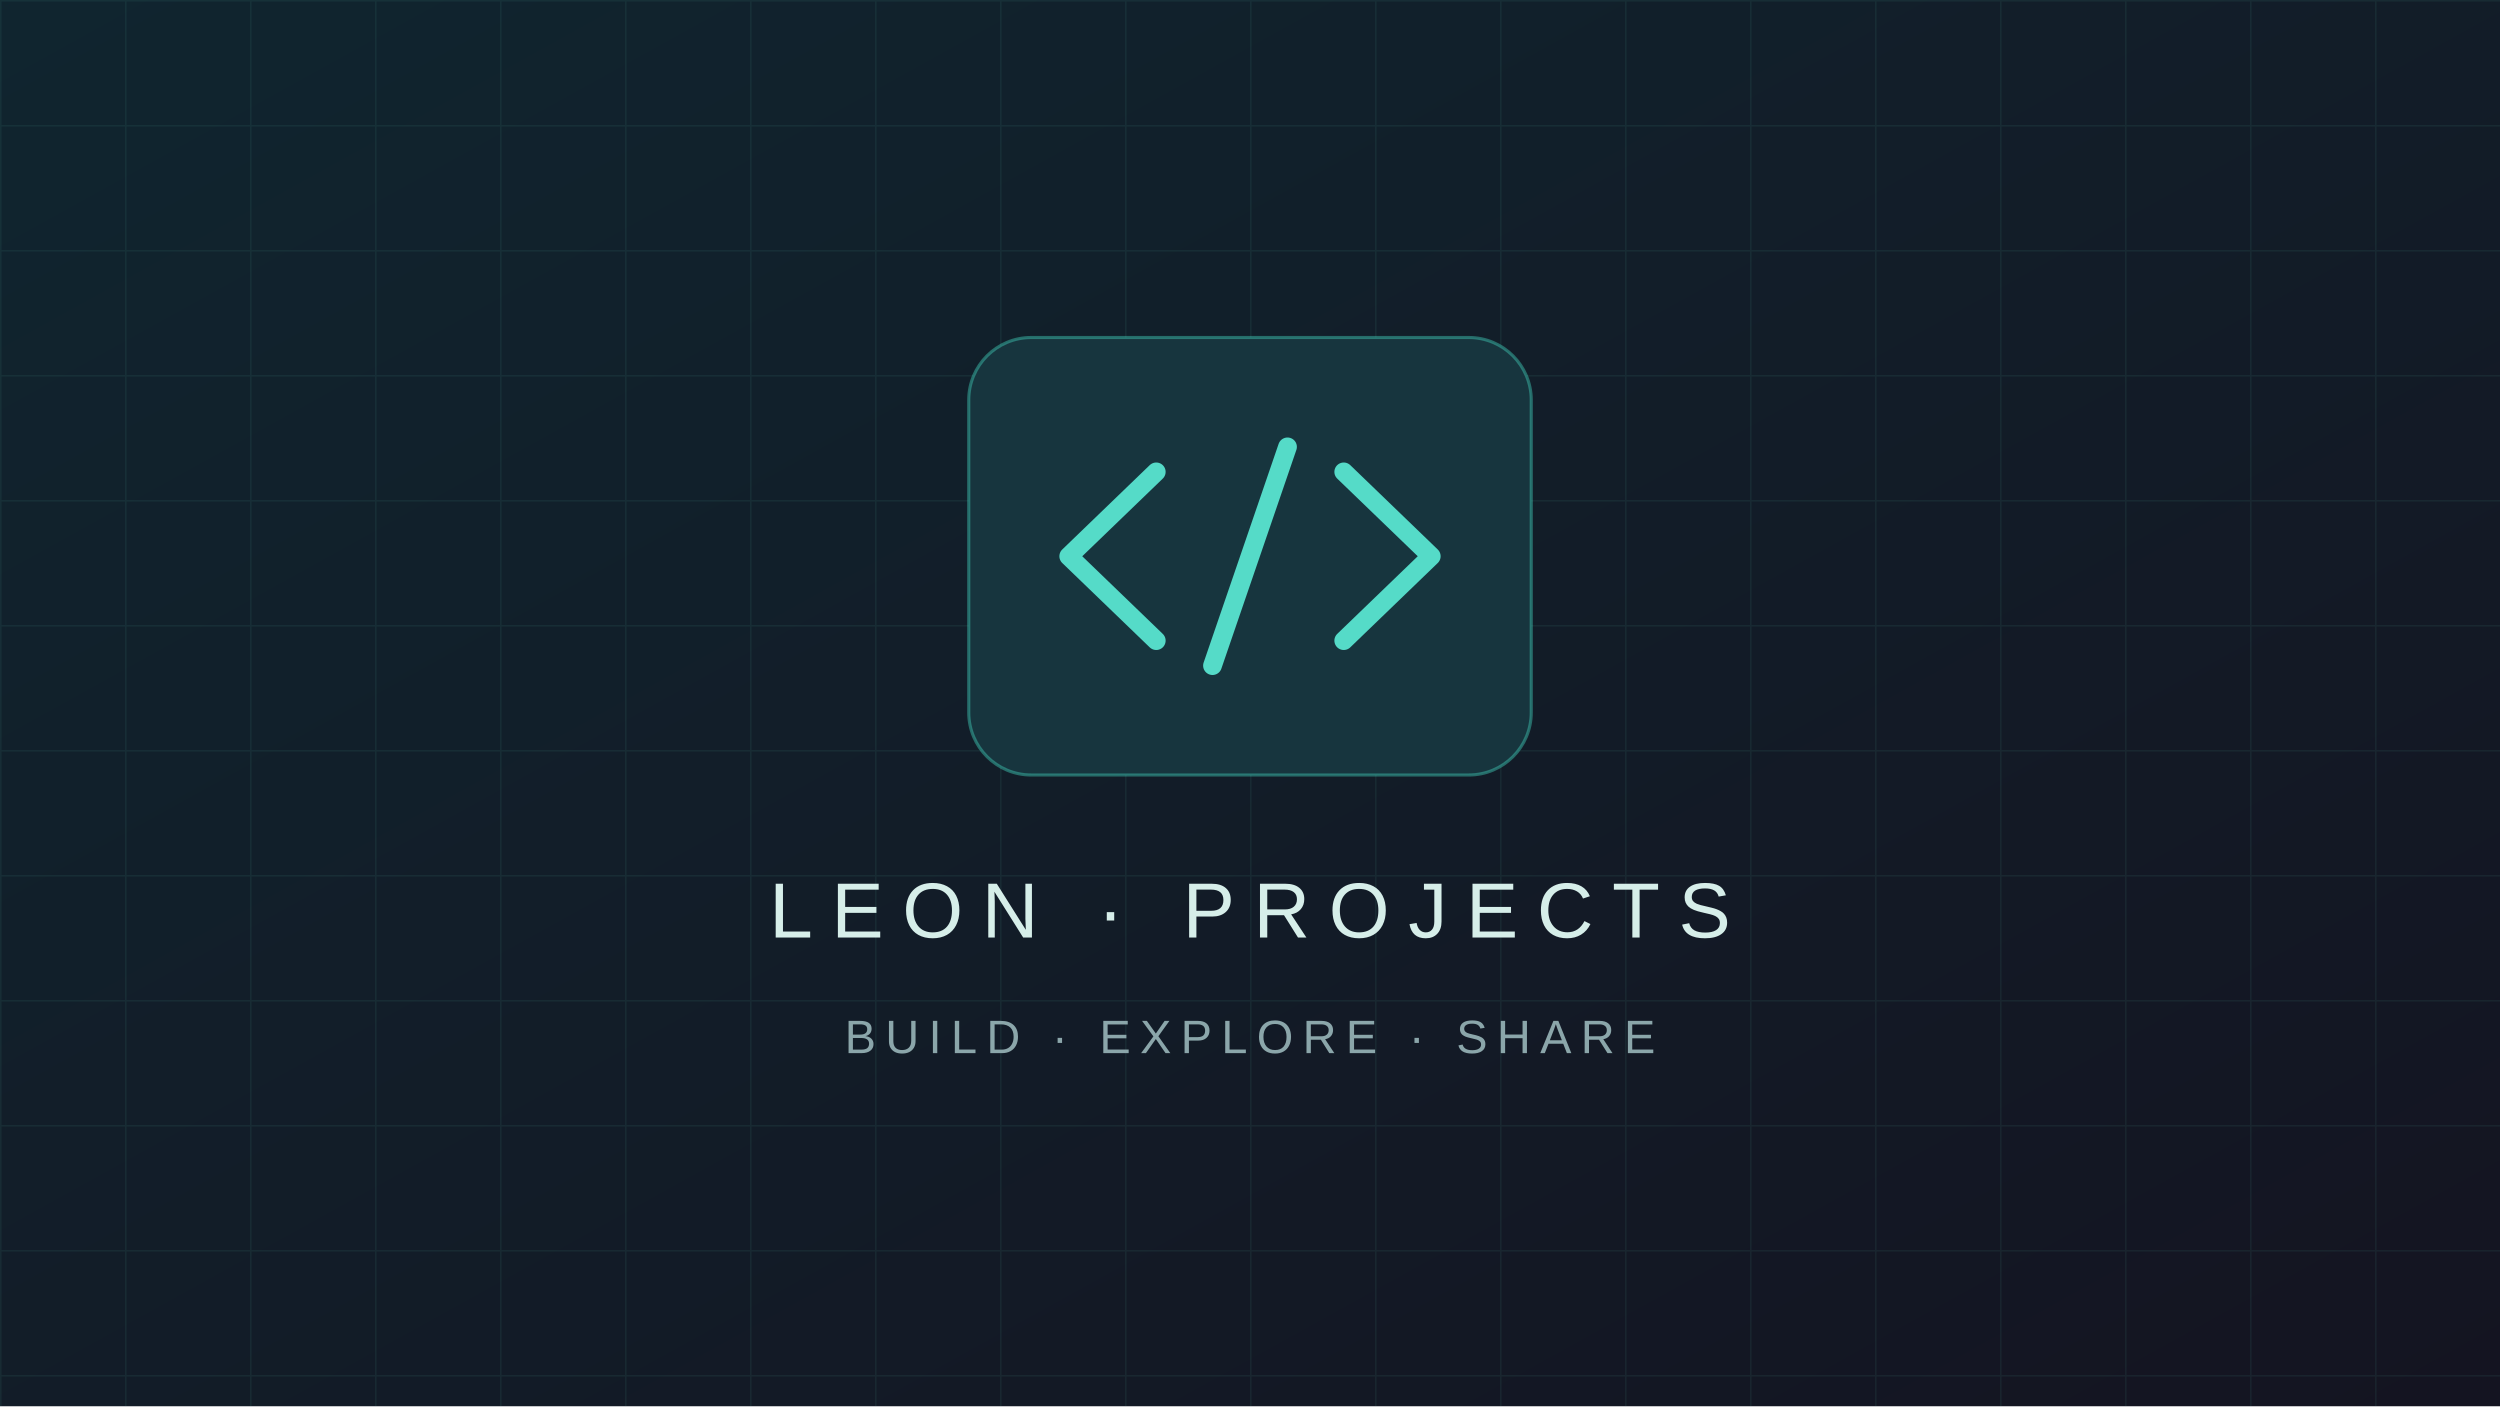
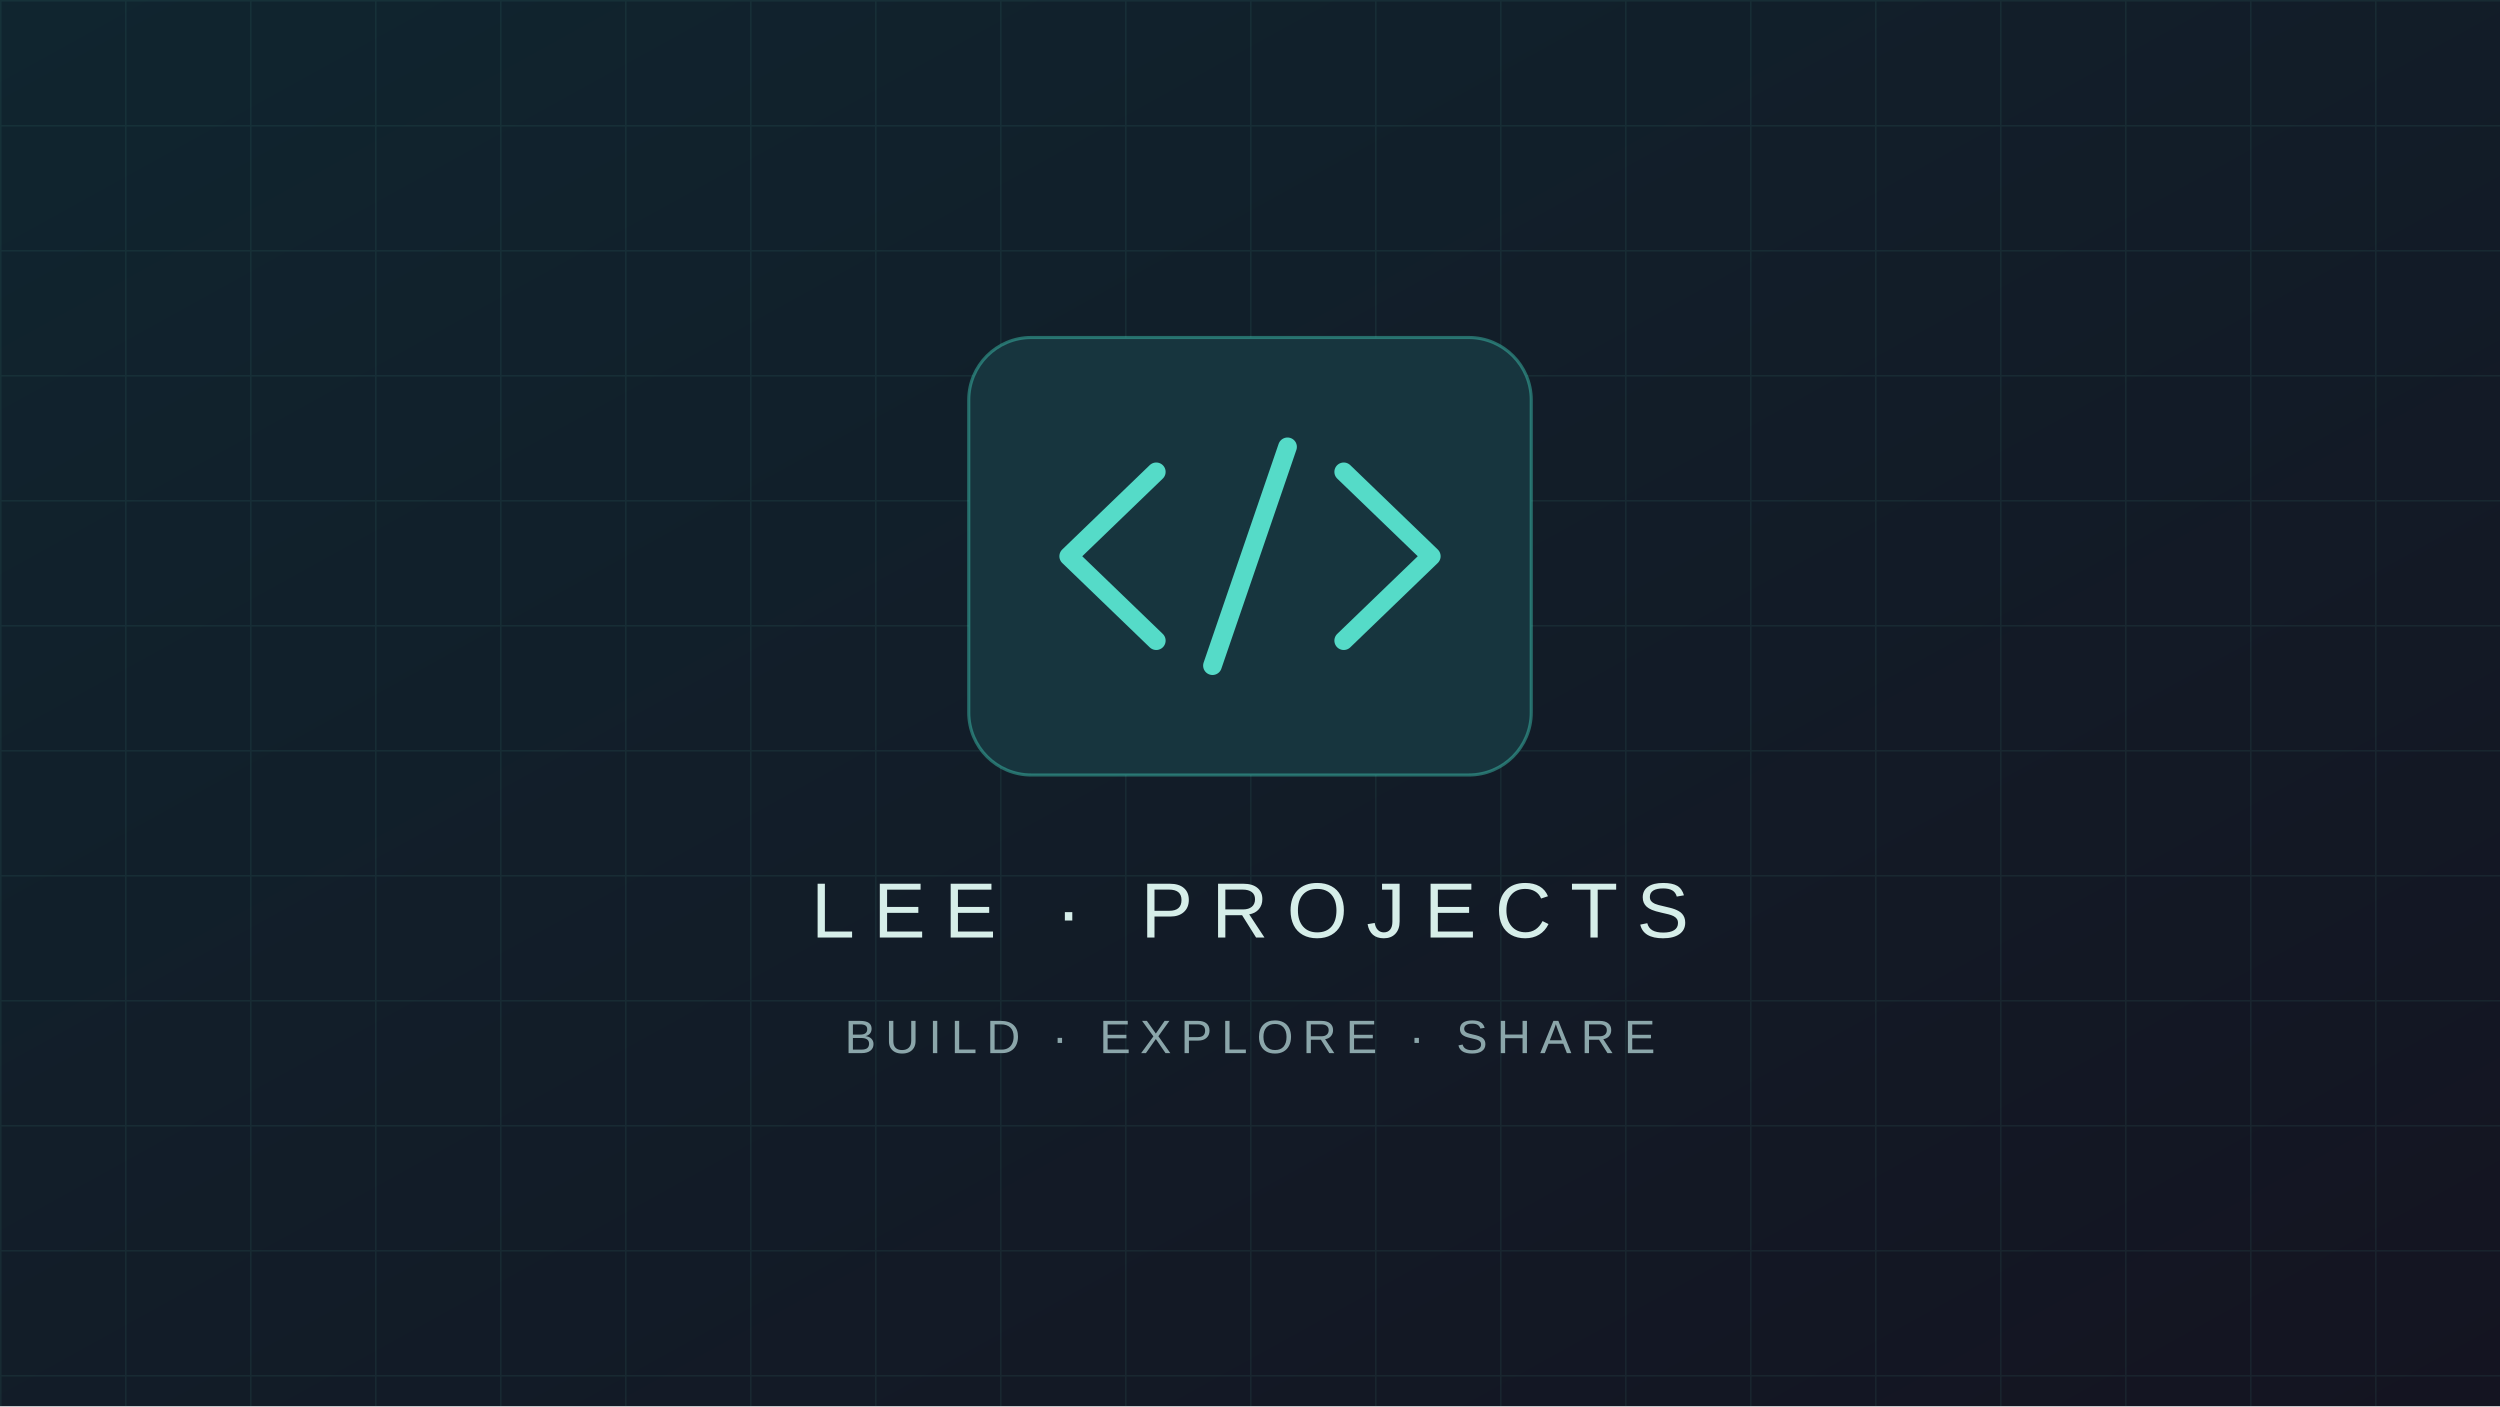
<svg xmlns="http://www.w3.org/2000/svg" width="800" height="450" viewBox="0 0 800 450">
  <defs>
    <linearGradient id="bg" x2="1" y2="1">
      <stop stop-color="#10252f" />
      <stop offset="1" stop-color="#141421" />
    </linearGradient>
    <pattern id="grid" width="40" height="40" patternUnits="userSpaceOnUse">
      <path d="M40 0H0V40" fill="none" stroke="#61cab9" stroke-opacity=".08" />
    </pattern>
  </defs>
  <path fill="url(#bg)" d="M0 0h800v450H0z" />
  <path fill="url(#grid)" d="M0 0h800v450H0z" />
  <rect x="310" y="108" width="180" height="140" rx="20" fill="#17353e" stroke="#40cbb7" stroke-opacity=".45" />
  <path d="m370 151-28 27 28 27m60-54 28 27-28 27m-18-62-24 70" fill="none" stroke="#55dbc8" stroke-width="6" stroke-linecap="round" stroke-linejoin="round" />
-   <text x="400" y="300" text-anchor="middle" fill="#d6eee9" font-family="Arial,sans-serif" font-size="25" letter-spacing="6">LEON · PROJECTS</text>
+   <text x="400" y="300" text-anchor="middle" fill="#d6eee9" font-family="Arial,sans-serif" font-size="25" letter-spacing="6">LEE · PROJECTS</text>
  <text x="400" y="337" text-anchor="middle" fill="#8ba6aa" font-family="Arial,sans-serif" font-size="15" letter-spacing="3">BUILD · EXPLORE · SHARE</text>
</svg>
